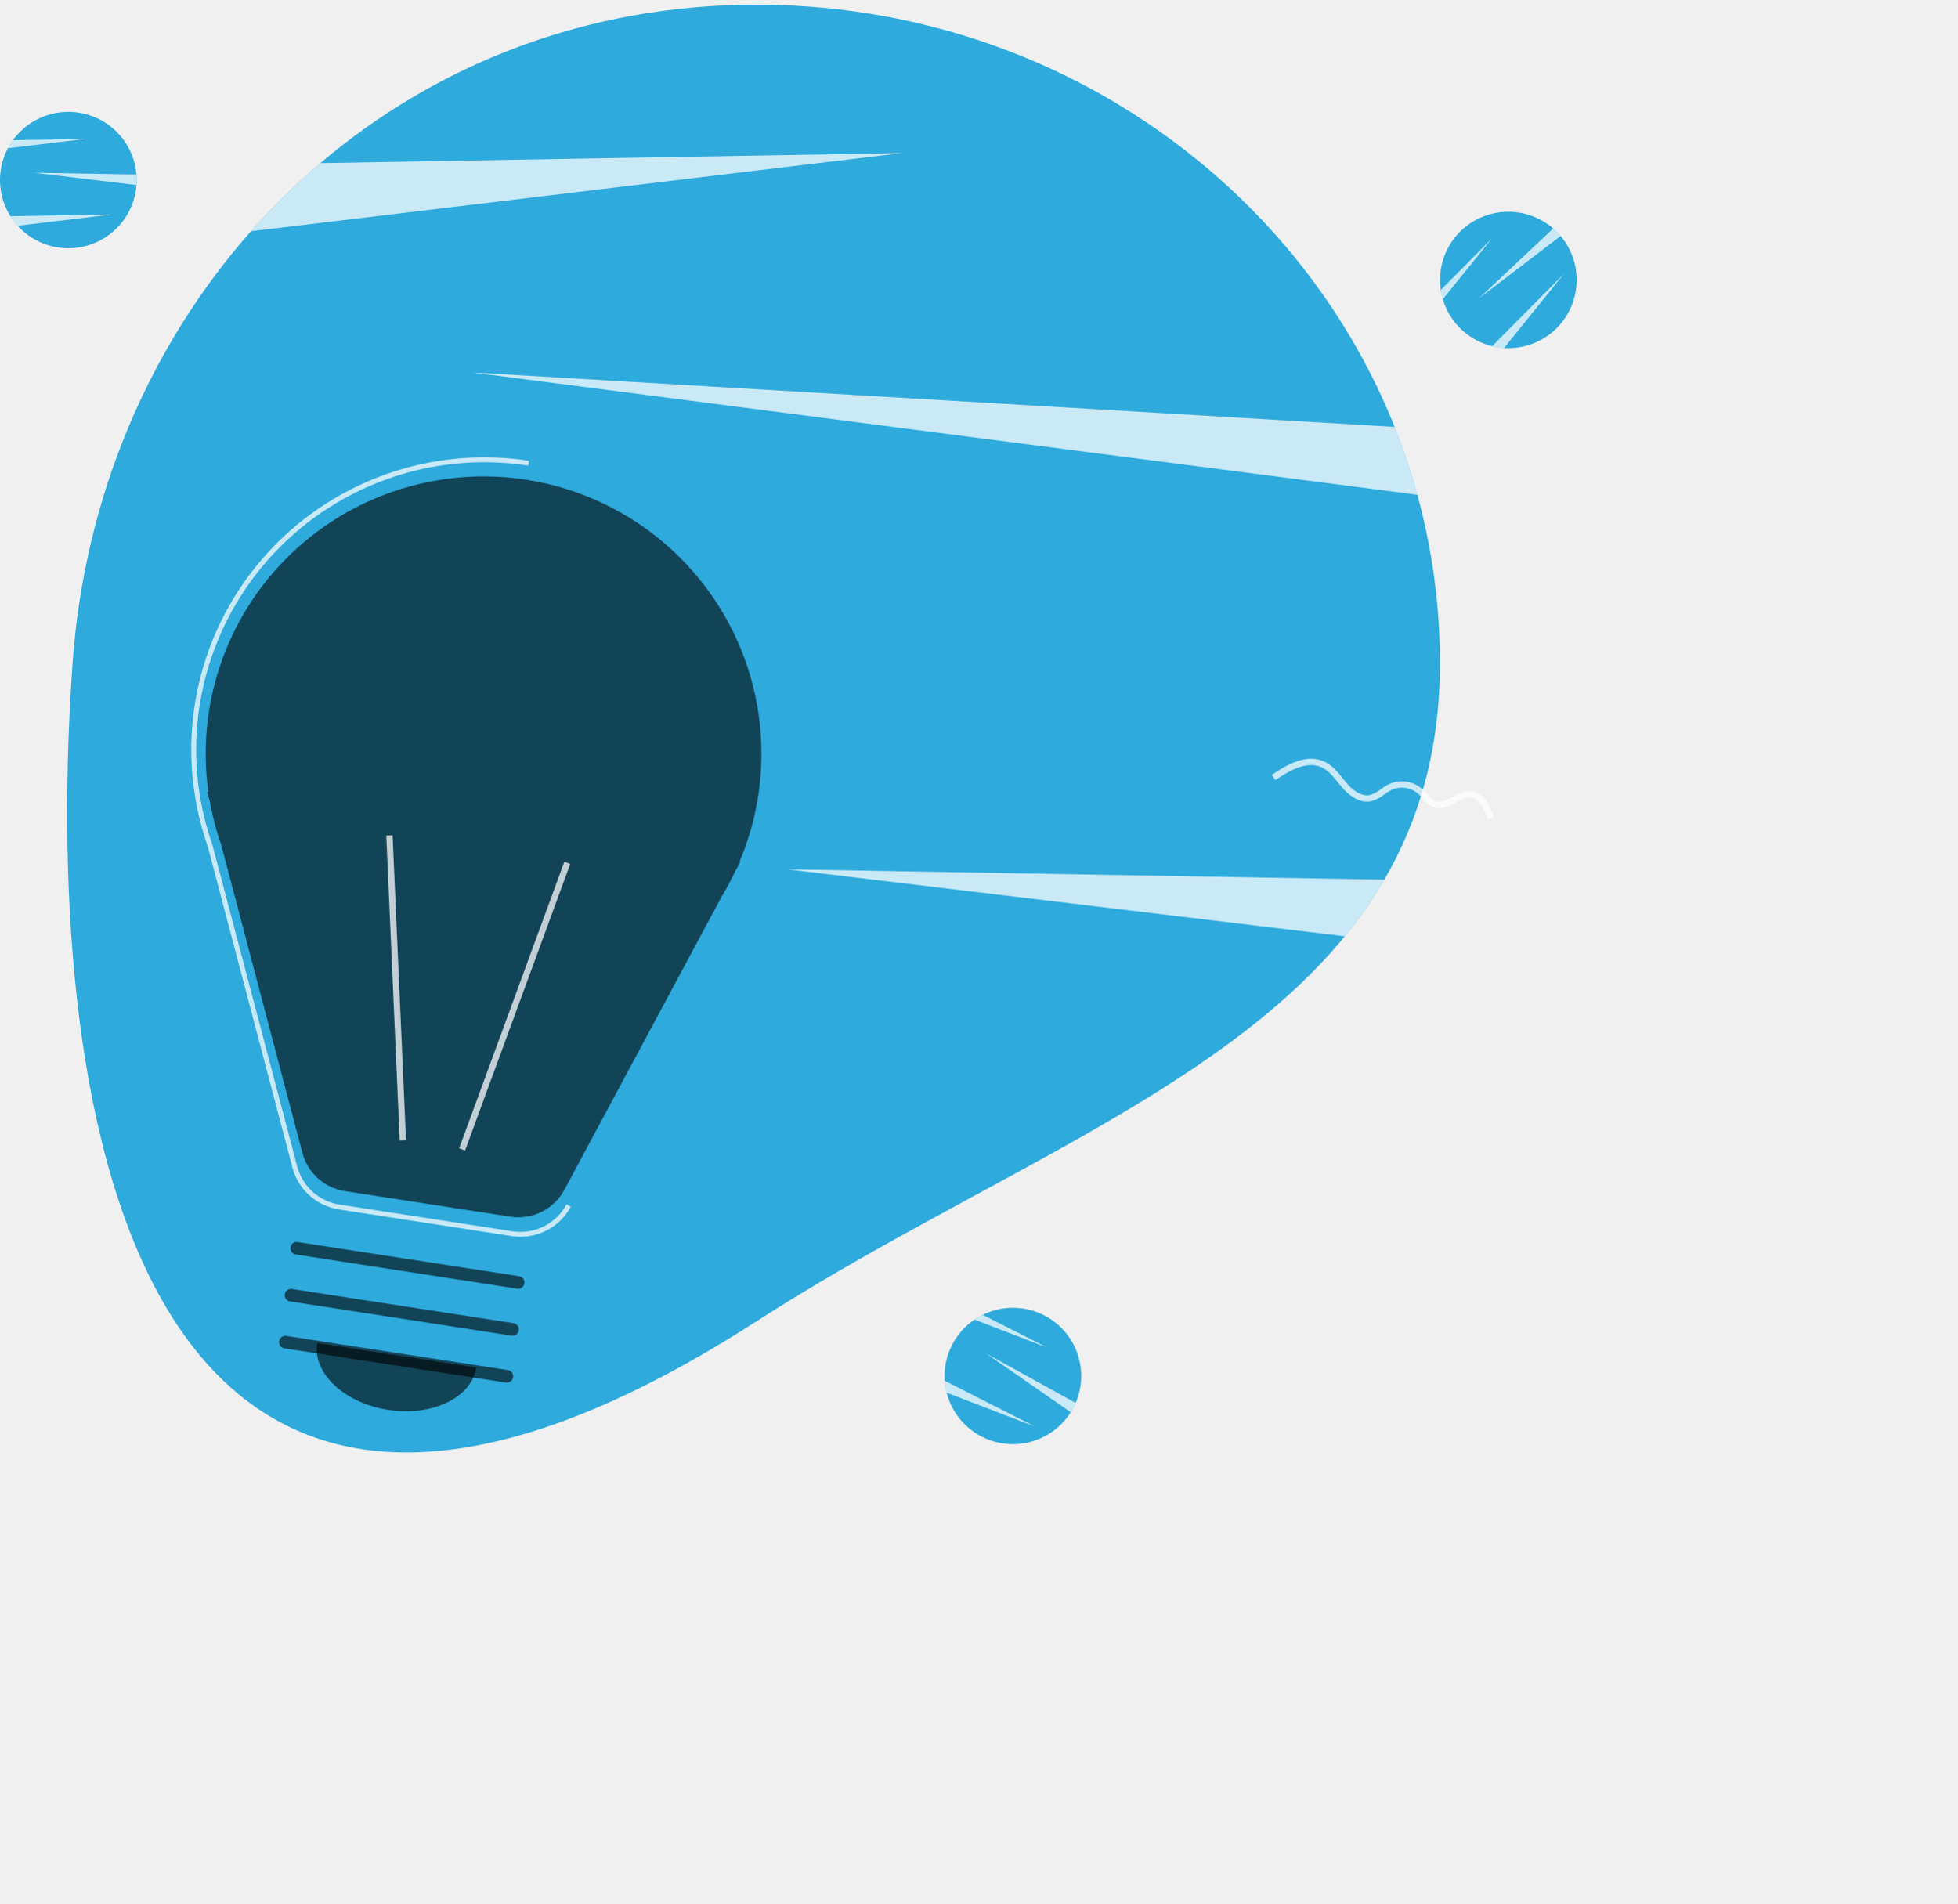
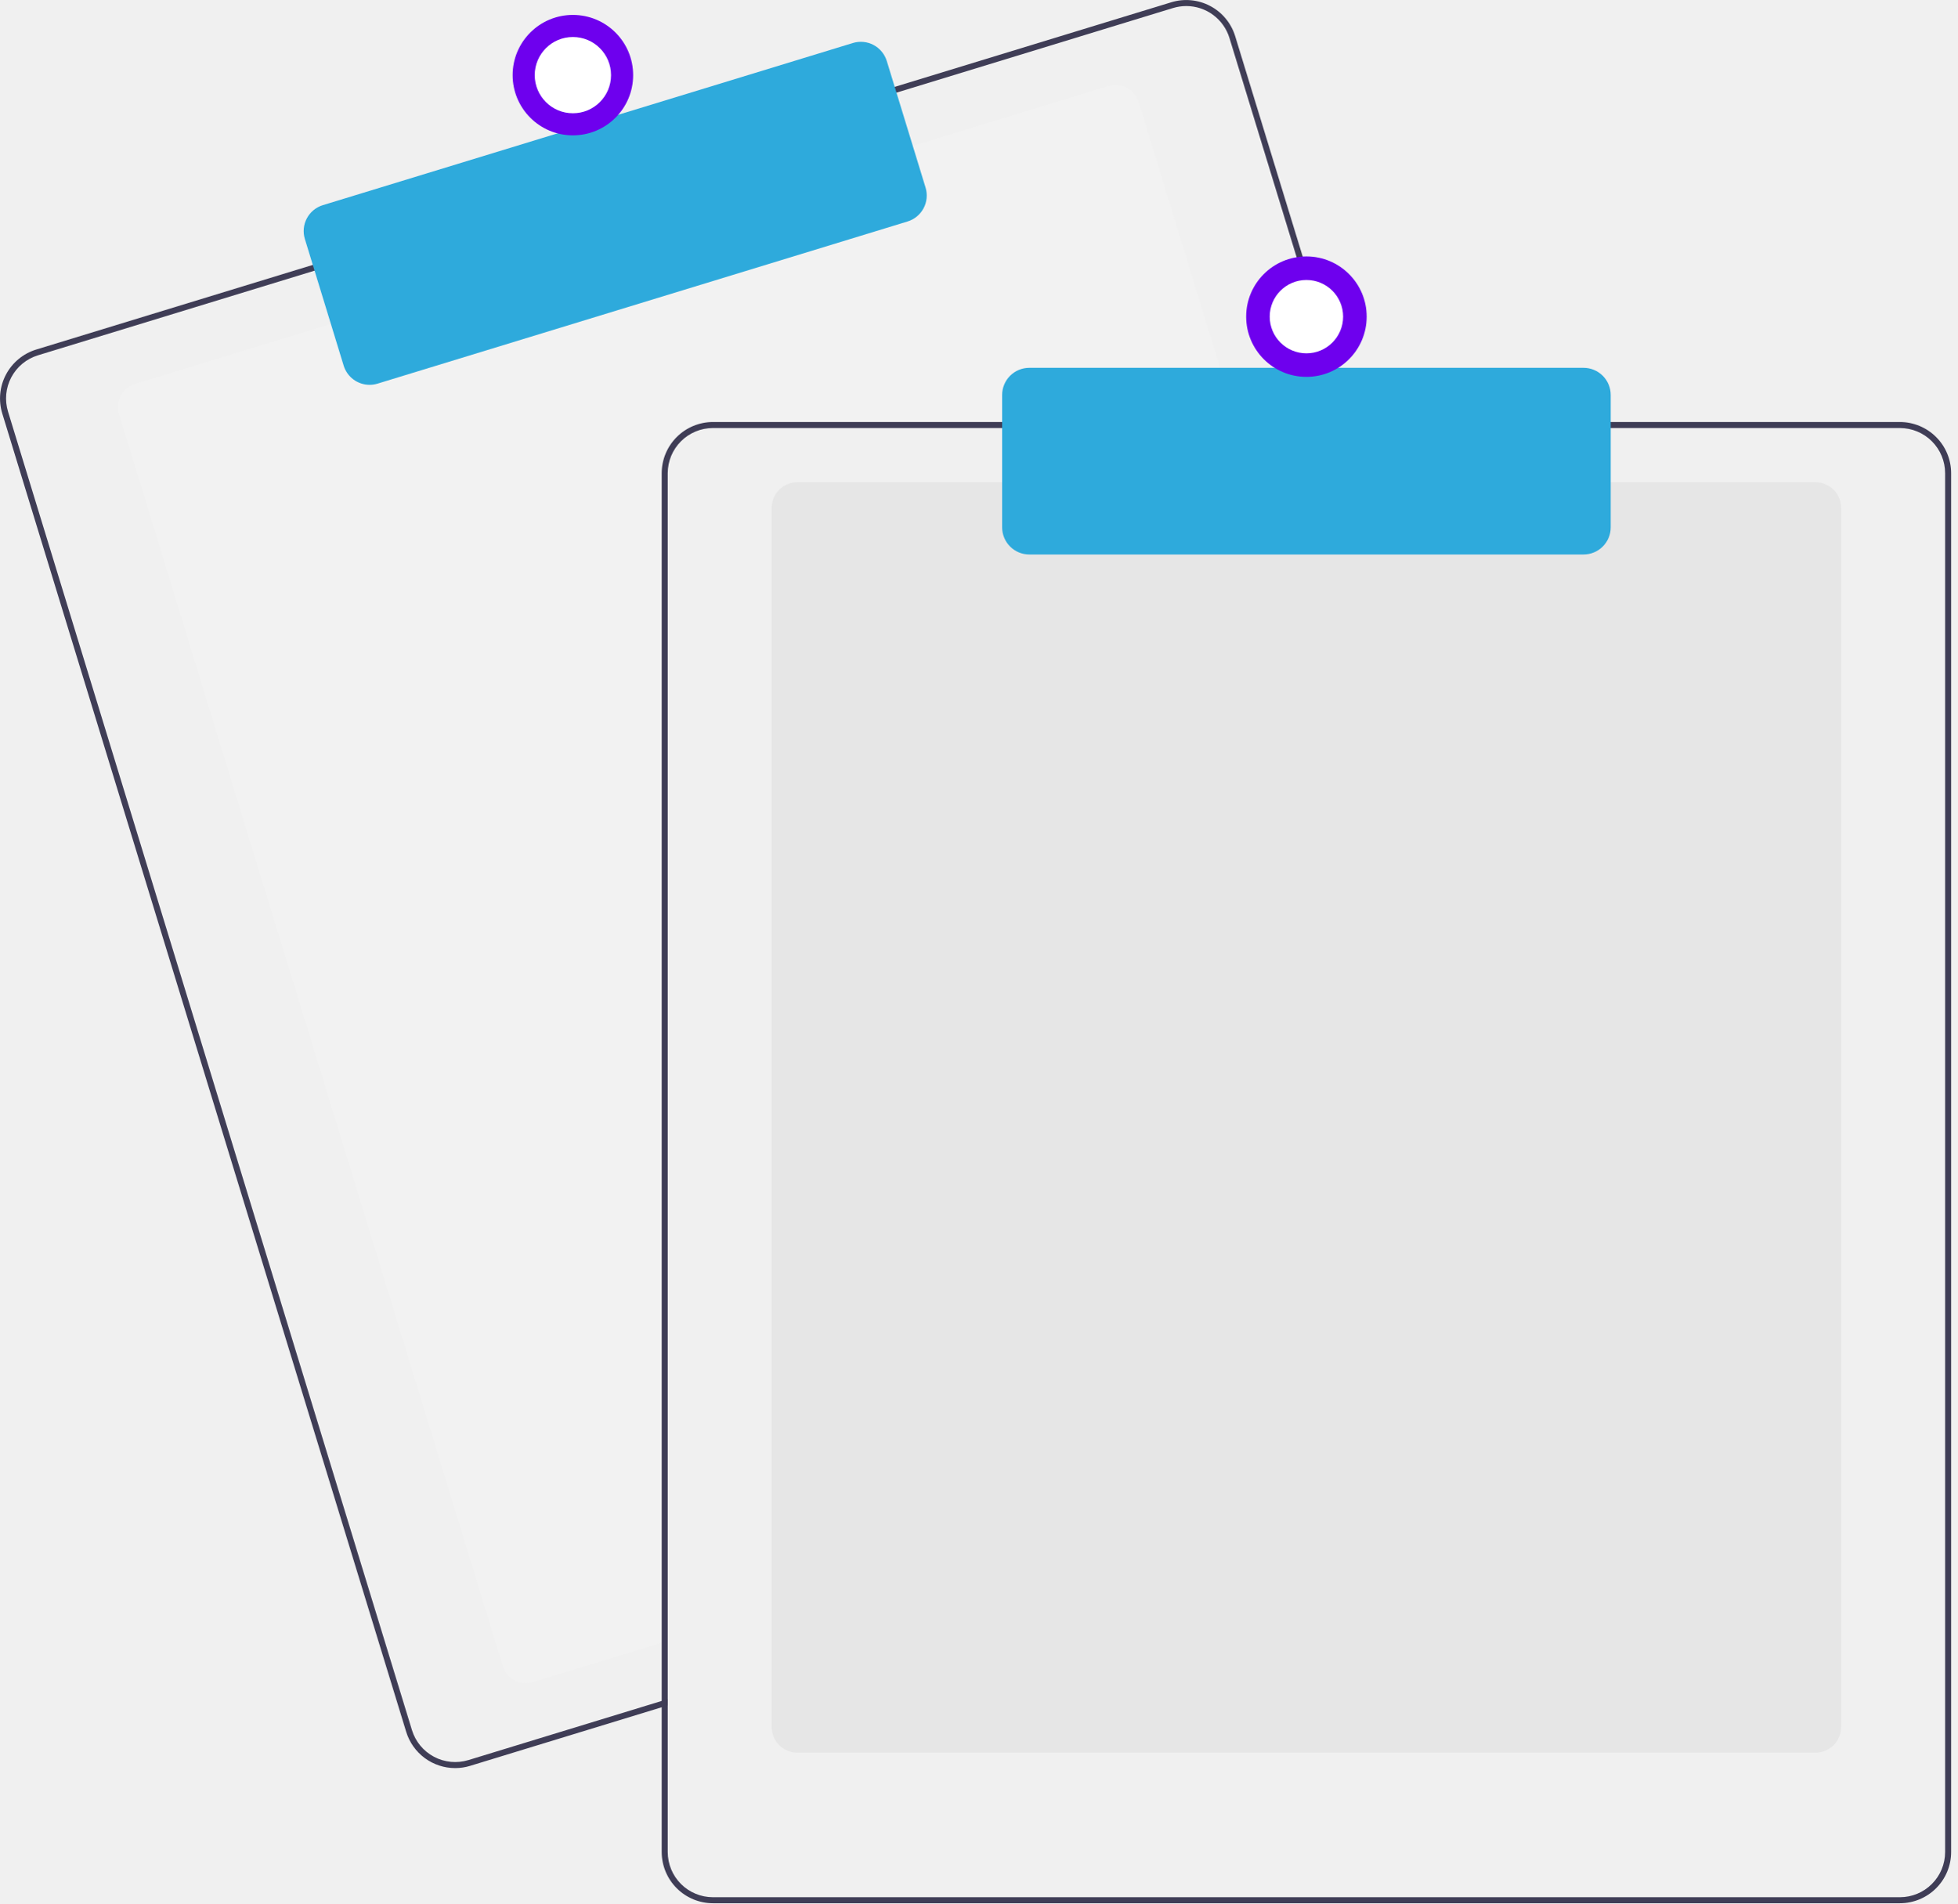
<svg xmlns="http://www.w3.org/2000/svg" width="145" height="141" viewBox="0 0 145 141" fill="none">
-   <path d="M106.678 49.122C106.678 55.469 105.171 60.693 102.558 65.168C101.696 66.642 100.717 68.045 99.631 69.363C90.026 81.087 72.168 87.503 56.028 97.897C8.386 128.577 3.225 79.416 5.377 49.122C6.245 36.899 11.015 25.702 18.593 17.129C20.184 15.326 21.904 13.639 23.737 12.082C32.341 4.77 43.456 0.346 56.028 0.346C77.598 0.346 96.018 13.329 103.322 31.625C105.542 37.192 106.681 43.13 106.678 49.122Z" fill="#2EAADC" />
-   <path d="M66.819 11.339L18.593 17.129C20.184 15.326 21.904 13.639 23.737 12.082L66.819 11.339Z" fill="white" fill-opacity="0.74" />
-   <path d="M102.558 65.168C101.696 66.642 100.717 68.045 99.631 69.363L58.321 64.404L102.558 65.168Z" fill="white" fill-opacity="0.74" />
-   <path d="M105.007 36.655L34.995 27.593L103.322 31.624C103.978 33.268 104.54 34.948 105.007 36.655Z" fill="white" fill-opacity="0.74" />
-   <path d="M10.126 13.338C10.126 13.463 10.122 13.586 10.111 13.707C10.057 14.456 9.835 15.184 9.463 15.837C9.091 16.49 8.577 17.052 7.96 17.482C7.342 17.912 6.637 18.199 5.894 18.322C5.151 18.446 4.39 18.402 3.667 18.195C2.943 17.988 2.275 17.622 1.71 17.125C1.146 16.627 0.7 16.011 0.405 15.319C0.11 14.628 -0.027 13.88 0.004 13.129C0.036 12.379 0.234 11.644 0.586 10.98C0.695 10.772 0.819 10.572 0.958 10.383C1.564 9.545 2.412 8.912 3.389 8.57C4.366 8.228 5.425 8.194 6.422 8.471C7.419 8.749 8.307 9.324 8.966 10.121C9.626 10.918 10.024 11.897 10.108 12.927C10.12 13.062 10.126 13.199 10.126 13.338Z" fill="#2EAADC" />
-   <path d="M10.126 13.338C10.126 13.463 10.122 13.586 10.111 13.707L2.531 12.797L10.108 12.927C10.12 13.062 10.126 13.2 10.126 13.338Z" fill="white" fill-opacity="0.74" />
-   <path d="M8.318 15.884L1.305 16.727C1.106 16.506 0.927 16.267 0.77 16.014L8.318 15.884Z" fill="white" fill-opacity="0.74" />
-   <path d="M6.329 10.291L0.586 10.98C0.695 10.772 0.819 10.572 0.958 10.383L6.329 10.291Z" fill="white" fill-opacity="0.74" />
-   <path d="M79.513 104.306C79.454 104.416 79.393 104.523 79.327 104.625C78.926 105.261 78.389 105.8 77.753 106.203C77.118 106.606 76.4 106.862 75.653 106.953C74.905 107.044 74.147 106.967 73.433 106.729C72.719 106.491 72.067 106.096 71.525 105.575C70.984 105.053 70.565 104.418 70.3 103.714C70.035 103.011 69.931 102.257 69.995 101.509C70.059 100.76 70.29 100.035 70.67 99.387C71.05 98.738 71.571 98.183 72.193 97.76C72.387 97.627 72.591 97.509 72.803 97.407C73.731 96.95 74.778 96.788 75.802 96.943C76.825 97.098 77.776 97.563 78.527 98.274C79.278 98.986 79.792 99.91 80 100.922C80.207 101.934 80.099 102.985 79.69 103.934C79.637 104.06 79.578 104.183 79.513 104.306Z" fill="#2EAADC" />
-   <path d="M79.513 104.306C79.454 104.416 79.393 104.523 79.327 104.625L73.059 100.275L79.69 103.934C79.638 104.06 79.578 104.184 79.513 104.306Z" fill="white" fill-opacity="0.74" />
-   <path d="M76.719 105.709L70.129 103.173C70.058 102.884 70.011 102.59 69.992 102.293L76.719 105.709Z" fill="white" fill-opacity="0.74" />
-   <path d="M77.59 99.838L72.193 97.76C72.387 97.627 72.591 97.509 72.803 97.407L77.59 99.838Z" fill="white" fill-opacity="0.74" />
-   <path d="M115.371 17.209C115.458 17.298 115.542 17.389 115.619 17.483C116.104 18.057 116.454 18.733 116.645 19.459C116.835 20.186 116.861 20.947 116.72 21.685C116.578 22.423 116.274 23.12 115.829 23.726C115.383 24.332 114.808 24.831 114.145 25.187C113.482 25.543 112.748 25.746 111.996 25.783C111.244 25.82 110.493 25.689 109.798 25.4C109.103 25.111 108.482 24.671 107.979 24.112C107.476 23.552 107.105 22.888 106.892 22.168C106.824 21.943 106.773 21.713 106.74 21.481C106.587 20.459 106.752 19.415 107.213 18.489C107.673 17.564 108.406 16.802 109.314 16.305C110.222 15.809 111.261 15.602 112.29 15.714C113.32 15.825 114.29 16.248 115.071 16.927C115.174 17.015 115.274 17.11 115.371 17.209Z" fill="#2EAADC" />
-   <path d="M115.371 17.209C115.458 17.298 115.542 17.389 115.618 17.483L109.556 22.113L115.07 16.927C115.174 17.015 115.274 17.11 115.371 17.209Z" fill="white" fill-opacity="0.74" />
-   <path d="M115.858 20.292L111.428 25.781C111.13 25.761 110.835 25.715 110.546 25.643L115.858 20.292Z" fill="white" fill-opacity="0.74" />
-   <path d="M110.521 17.673L106.891 22.168C106.824 21.943 106.773 21.713 106.74 21.481L110.521 17.673Z" fill="white" fill-opacity="0.74" />
-   <path d="M15.433 58.663L15.349 58.652L15.554 59.429C15.748 60.513 16.029 61.58 16.395 62.619L22.403 85.41C22.595 86.138 22.995 86.794 23.555 87.297C24.115 87.801 24.81 88.13 25.555 88.245L37.807 90.137C38.599 90.259 39.41 90.133 40.127 89.776C40.845 89.418 41.433 88.848 41.812 88.143L53.455 66.439C53.819 65.838 54.151 65.218 54.451 64.583L54.847 63.846L54.785 63.838C56.019 60.924 56.562 57.765 56.373 54.607C56.182 51.449 55.264 48.378 53.689 45.633C52.114 42.887 49.925 40.542 47.293 38.779C44.661 37.017 41.656 35.885 38.513 35.471C35.37 35.058 32.174 35.375 29.174 36.397C26.174 37.419 23.451 39.118 21.217 41.363C18.983 43.607 17.299 46.336 16.296 49.337C15.293 52.338 14.998 55.529 15.433 58.663H15.433Z" fill="black" fill-opacity="0.6" />
-   <path d="M38.559 91.626C38.343 91.626 38.127 91.609 37.914 91.576L25.107 89.599C24.294 89.474 23.535 89.114 22.923 88.564C22.312 88.014 21.875 87.298 21.665 86.503L15.385 62.68C15.002 61.589 14.707 60.469 14.503 59.331L14.345 58.289C13.917 54.959 14.271 51.576 15.379 48.407C16.486 45.237 18.317 42.368 20.726 40.025C23.136 37.683 26.058 35.931 29.261 34.909C32.465 33.886 35.864 33.621 39.188 34.134L39.132 34.491C35.844 33.985 32.483 34.253 29.318 35.274C26.152 36.294 23.269 38.039 20.899 40.369C18.529 42.699 16.737 45.549 15.667 48.693C14.596 51.836 14.277 55.186 14.734 58.474L14.856 59.254C15.058 60.382 15.351 61.492 15.731 62.574L22.015 86.412C22.206 87.138 22.606 87.793 23.165 88.296C23.724 88.799 24.419 89.128 25.162 89.242L37.969 91.22C38.761 91.341 39.57 91.215 40.286 90.858C41.002 90.501 41.59 89.932 41.968 89.228L42.287 89.398C41.925 90.071 41.387 90.633 40.731 91.026C40.075 91.418 39.324 91.625 38.559 91.626Z" fill="white" fill-opacity="0.74" />
-   <path d="M41.807 63.843L34.015 85.076L34.454 85.237L42.246 64.004L41.807 63.843Z" fill="white" fill-opacity="0.74" />
-   <path d="M29.084 61.879L28.617 61.899L29.611 84.49L30.079 84.469L29.084 61.879Z" fill="white" fill-opacity="0.74" />
-   <path d="M37.476 102.426L21.066 99.893C20.943 99.873 20.834 99.806 20.761 99.707C20.689 99.607 20.659 99.482 20.677 99.361C20.696 99.239 20.763 99.129 20.862 99.056C20.962 98.983 21.086 98.952 21.209 98.97L37.619 101.504C37.68 101.513 37.739 101.534 37.792 101.565C37.844 101.597 37.891 101.639 37.927 101.689C37.964 101.738 37.99 101.794 38.005 101.854C38.019 101.914 38.022 101.976 38.013 102.037C38.003 102.098 37.982 102.156 37.95 102.209C37.918 102.261 37.876 102.307 37.826 102.343C37.776 102.379 37.719 102.405 37.659 102.419C37.599 102.434 37.537 102.436 37.476 102.426Z" fill="black" fill-opacity="0.6" />
-   <path d="M37.897 98.949L21.486 96.415C21.425 96.406 21.366 96.385 21.314 96.353C21.261 96.322 21.215 96.28 21.178 96.23C21.142 96.181 21.115 96.124 21.101 96.065C21.086 96.005 21.083 95.943 21.093 95.882C21.102 95.821 21.123 95.763 21.156 95.71C21.188 95.658 21.23 95.612 21.28 95.576C21.33 95.54 21.386 95.514 21.446 95.499C21.506 95.485 21.568 95.483 21.629 95.493L38.04 98.026C38.101 98.035 38.16 98.056 38.212 98.088C38.265 98.12 38.311 98.161 38.348 98.211C38.384 98.26 38.411 98.317 38.425 98.376C38.44 98.436 38.443 98.498 38.433 98.559C38.424 98.62 38.403 98.678 38.37 98.731C38.338 98.783 38.296 98.829 38.246 98.865C38.196 98.901 38.14 98.927 38.08 98.942C38.02 98.956 37.958 98.958 37.897 98.949Z" fill="black" fill-opacity="0.6" />
-   <path d="M38.318 95.471L21.907 92.938C21.785 92.918 21.676 92.851 21.603 92.751C21.53 92.651 21.5 92.527 21.519 92.405C21.538 92.283 21.604 92.174 21.704 92.101C21.803 92.028 21.928 91.997 22.05 92.015L38.461 94.548C38.583 94.568 38.692 94.635 38.765 94.735C38.837 94.834 38.868 94.959 38.849 95.081C38.83 95.203 38.764 95.312 38.664 95.385C38.565 95.458 38.44 95.489 38.318 95.471H38.318Z" fill="black" fill-opacity="0.6" />
-   <path d="M28.761 104.45C32.016 104.953 34.935 103.55 35.281 101.316L23.493 99.497C23.147 101.73 25.505 103.948 28.761 104.45Z" fill="black" fill-opacity="0.6" />
-   <path d="M101.027 59.37C100.326 59.262 99.747 58.71 99.43 58.339C99.325 58.218 99.224 58.092 99.122 57.966C98.752 57.507 98.403 57.073 97.917 56.846C96.843 56.346 95.579 57.045 94.483 57.794L94.219 57.409C95.423 56.585 96.827 55.824 98.115 56.423C98.7 56.695 99.1 57.193 99.487 57.673C99.585 57.796 99.684 57.918 99.785 58.036C100.115 58.421 100.774 59.044 101.479 58.9C101.777 58.814 102.053 58.668 102.292 58.471C102.474 58.336 102.667 58.214 102.867 58.109C103.275 57.914 103.731 57.843 104.179 57.907C104.626 57.97 105.045 58.163 105.382 58.463C105.502 58.577 105.616 58.697 105.723 58.824C105.934 59.063 106.132 59.289 106.391 59.371C106.773 59.493 107.177 59.275 107.606 59.044C108.047 58.807 108.504 58.561 109.021 58.621C109.038 58.623 109.055 58.626 109.072 58.628C109.993 58.77 110.418 59.787 110.658 60.546L110.212 60.687C109.886 59.655 109.488 59.142 108.967 59.085C108.596 59.041 108.223 59.242 107.828 59.455C107.333 59.722 106.82 59.998 106.249 59.816C105.867 59.694 105.615 59.408 105.372 59.132C105.276 59.018 105.174 58.91 105.066 58.808C104.798 58.573 104.466 58.422 104.113 58.372C103.759 58.322 103.398 58.376 103.075 58.527C102.896 58.622 102.725 58.731 102.562 58.852C102.272 59.088 101.935 59.261 101.573 59.358C101.393 59.394 101.208 59.398 101.027 59.37Z" fill="white" fill-opacity="0.74" />
+   <g clip-path="url(#clip0_360_3105)">
+     <path d="M91.766 31.71H52.816C51.929 31.712 51.078 32.064 50.45 32.691C49.823 33.319 49.47 34.169 49.468 35.056V121.562L49.022 121.698L39.467 124.622C39.014 124.76 38.525 124.713 38.107 124.491C37.689 124.269 37.376 123.89 37.237 123.438L8.815 30.664C8.677 30.212 8.724 29.723 8.946 29.305C9.169 28.887 9.548 28.575 10.001 28.436L24.725 23.931L67.411 10.874L82.136 6.369C82.36 6.3 82.595 6.276 82.829 6.298C83.062 6.32 83.289 6.388 83.496 6.498C83.703 6.607 83.886 6.757 84.035 6.938C84.185 7.118 84.297 7.327 84.365 7.551L91.63 31.264L91.766 31.71Z" fill="#F2F2F2" />
+     <path d="M100.266 31.265L91.51 2.685C91.365 2.209 91.127 1.766 90.81 1.382C90.493 0.997 90.103 0.679 89.663 0.446C89.223 0.212 88.741 0.067 88.245 0.02C87.749 -0.028 87.249 0.023 86.772 0.169L66.07 6.501L23.386 19.56L2.685 25.894C1.723 26.189 0.918 26.854 0.446 27.742C-0.026 28.629 -0.126 29.668 0.167 30.63L30.093 128.305C30.332 129.082 30.813 129.761 31.466 130.244C32.119 130.727 32.91 130.988 33.723 130.989C34.099 130.989 34.473 130.932 34.832 130.821L49.023 126.481L49.469 126.343V125.877L49.023 126.013L34.7 130.395C33.851 130.654 32.934 130.565 32.151 130.149C31.367 129.733 30.781 129.024 30.52 128.176L0.596 30.498C0.467 30.078 0.422 29.637 0.463 29.199C0.505 28.762 0.633 28.337 0.839 27.949C1.045 27.561 1.326 27.217 1.665 26.938C2.005 26.658 2.396 26.449 2.817 26.32L23.518 19.986L66.202 6.929L86.904 0.595C87.223 0.498 87.555 0.448 87.888 0.448C88.604 0.449 89.3 0.68 89.876 1.106C90.451 1.532 90.874 2.13 91.084 2.814L99.8 31.265L99.938 31.711H100.403L100.266 31.265Z" fill="#3F3D56" />
+     <path d="M27.382 28.509C26.952 28.509 26.533 28.371 26.187 28.115C25.841 27.86 25.586 27.5 25.46 27.089L22.585 17.705C22.508 17.453 22.481 17.189 22.506 16.926C22.531 16.664 22.608 16.409 22.732 16.176C22.856 15.943 23.024 15.737 23.227 15.569C23.431 15.402 23.666 15.275 23.918 15.198L63.187 3.185C63.696 3.029 64.247 3.082 64.717 3.332C65.187 3.582 65.539 4.008 65.696 4.516L68.571 13.9C68.726 14.409 68.673 14.959 68.423 15.429C68.173 15.899 67.747 16.251 67.238 16.407L27.969 28.421C27.779 28.479 27.581 28.509 27.382 28.509Z" fill="#2EAADC" />
+     <path d="M42.442 10.027C44.907 10.027 46.906 8.03 46.906 5.566C46.906 3.102 44.907 1.105 42.442 1.105C39.976 1.105 37.978 3.102 37.978 5.566C37.978 8.03 39.976 10.027 42.442 10.027Z" fill="#6E00EE" />
+     <path d="M42.442 8.391C44.003 8.391 45.268 7.126 45.268 5.566C45.268 4.006 44.003 2.741 42.442 2.741C40.88 2.741 39.615 4.006 39.615 5.566C39.615 7.126 40.88 8.391 42.442 8.391Z" fill="white" />
+     <path d="M134.507 129.848H59.066C58.563 129.847 58.081 129.647 57.725 129.292C57.37 128.937 57.169 128.455 57.169 127.952V37.621C57.169 37.118 57.369 36.636 57.725 36.281C58.081 35.926 58.563 35.726 59.066 35.725H134.507C135.009 35.726 135.492 35.926 135.847 36.281C136.203 36.636 136.403 37.118 136.404 37.621V127.952C136.403 128.455 136.203 128.937 135.847 129.292C135.492 129.647 135.009 129.847 134.507 129.848Z" fill="#E6E6E6" />
+     <path d="M99.799 31.264H52.816C51.811 31.266 50.846 31.666 50.135 32.377C49.424 33.087 49.023 34.051 49.022 35.056V126.012L49.468 125.876V35.056C49.47 34.169 49.823 33.319 50.45 32.691C51.078 32.064 51.929 31.712 52.816 31.71H99.938L99.799 31.264ZM140.756 31.264H52.816C51.811 31.266 50.846 31.666 50.135 32.377C49.424 33.087 49.023 34.051 49.022 35.056V137.208C49.023 138.214 49.424 139.177 50.135 139.888C50.846 140.599 51.811 140.999 52.816 141H140.756C141.762 140.999 142.726 140.599 143.437 139.888C144.149 139.177 144.549 138.214 144.55 137.208V35.056C144.549 34.051 144.149 33.087 143.437 32.377C142.726 31.666 141.762 31.266 140.756 31.264ZM144.104 137.208C144.103 138.095 143.75 138.946 143.122 139.573C142.495 140.2 141.644 140.553 140.756 140.554H52.816C51.929 140.553 51.078 140.2 50.45 139.573C49.823 138.946 49.47 138.095 49.468 137.208V35.056C49.47 34.169 49.823 33.319 50.45 32.691C51.078 32.064 51.929 31.712 52.816 31.71H140.756C141.644 31.712 142.495 32.064 143.122 32.691C143.75 33.319 144.103 34.169 144.104 35.056V137.208Z" fill="#3F3D56" />
+     <path d="M117.32 41.078H76.252C75.72 41.078 75.209 40.866 74.832 40.489C74.456 40.113 74.244 39.603 74.243 39.071V29.257C74.244 28.725 74.456 28.215 74.832 27.838C75.209 27.462 75.72 27.25 76.252 27.25H117.32C117.853 27.25 118.364 27.462 118.74 27.838C119.117 28.215 119.329 28.725 119.329 29.257V39.071C119.329 39.603 119.117 40.113 118.74 40.489C118.364 40.866 117.853 41.078 117.32 41.078Z" fill="#2EAADC" />
+     <path d="M96.786 27.919C99.252 27.919 101.25 25.922 101.25 23.458C101.25 20.994 99.252 18.997 96.786 18.997C94.321 18.997 92.322 20.994 92.322 23.458C92.322 25.922 94.321 27.919 96.786 27.919Z" fill="#6E00EE" />
+     <path d="M96.786 26.175C98.288 26.175 99.505 24.959 99.505 23.458C99.505 21.957 98.288 20.741 96.786 20.741C95.285 20.741 94.067 21.957 94.067 23.458C94.067 24.959 95.285 26.175 96.786 26.175Z" fill="white" />
+   </g>
+   <defs>
+     <clipPath id="clip0_360_3105">
+       <rect width="144.55" height="141" fill="white" />
+     </clipPath>
+   </defs>
</svg>
